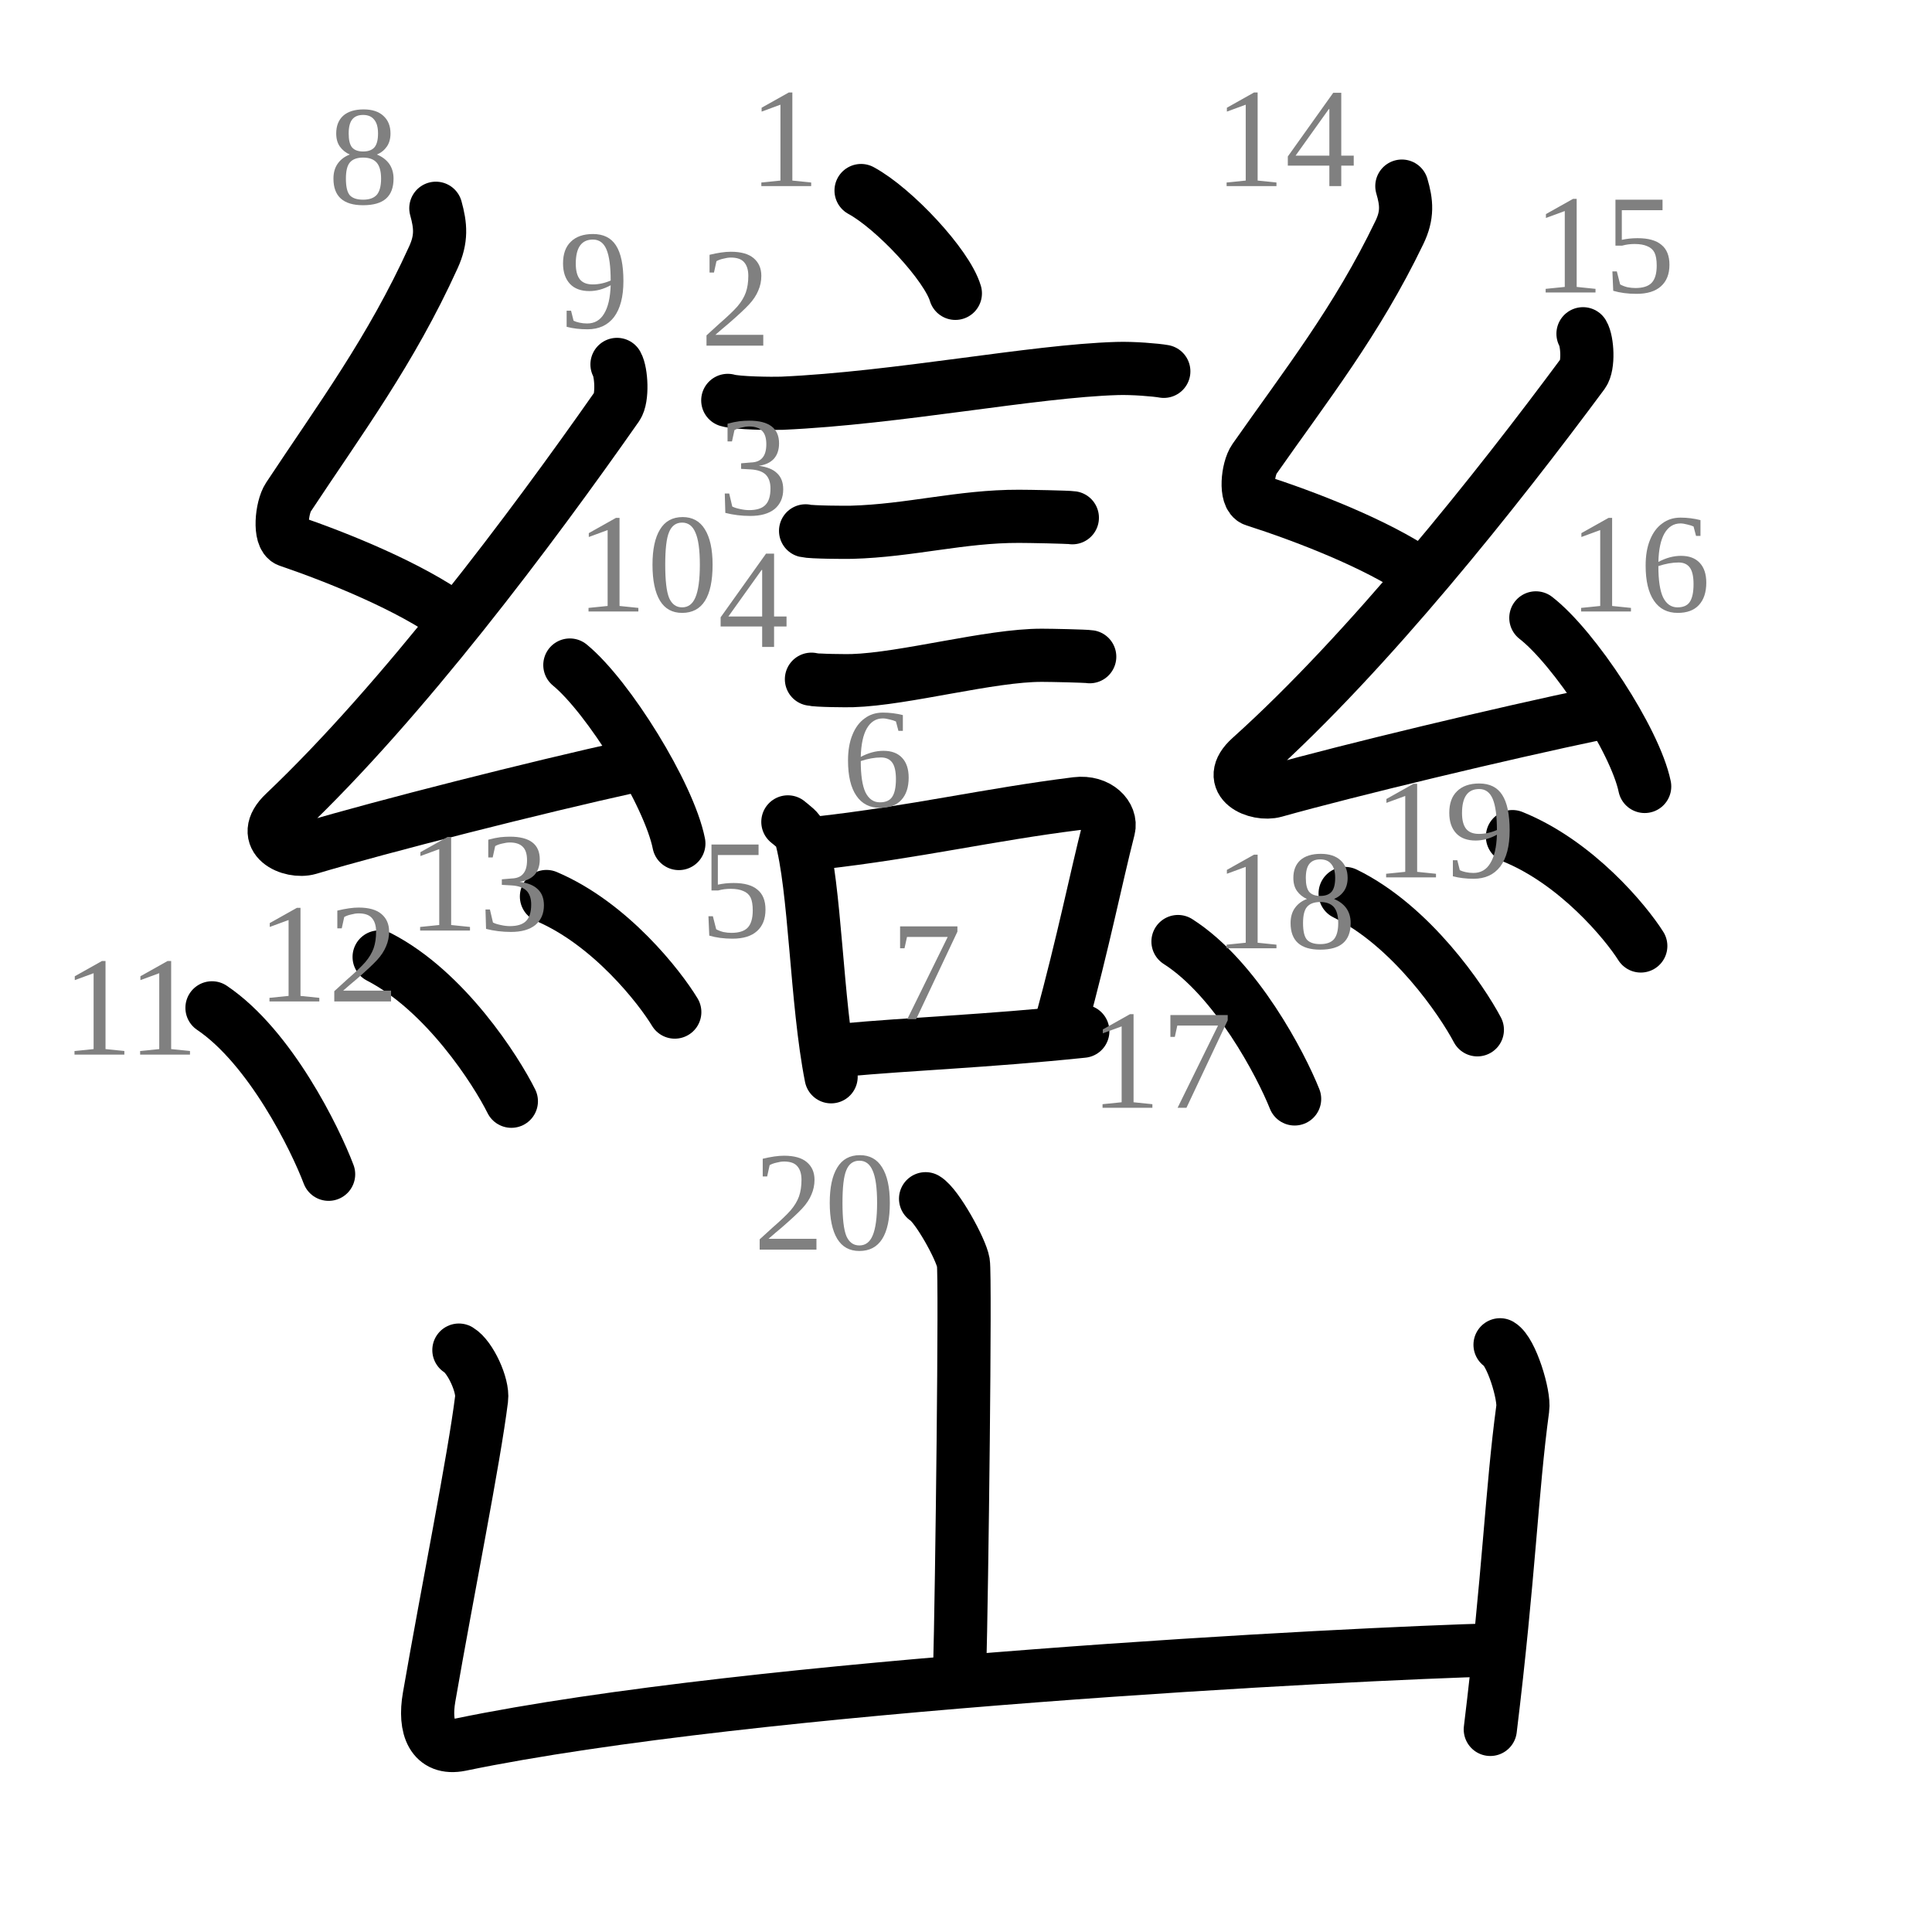
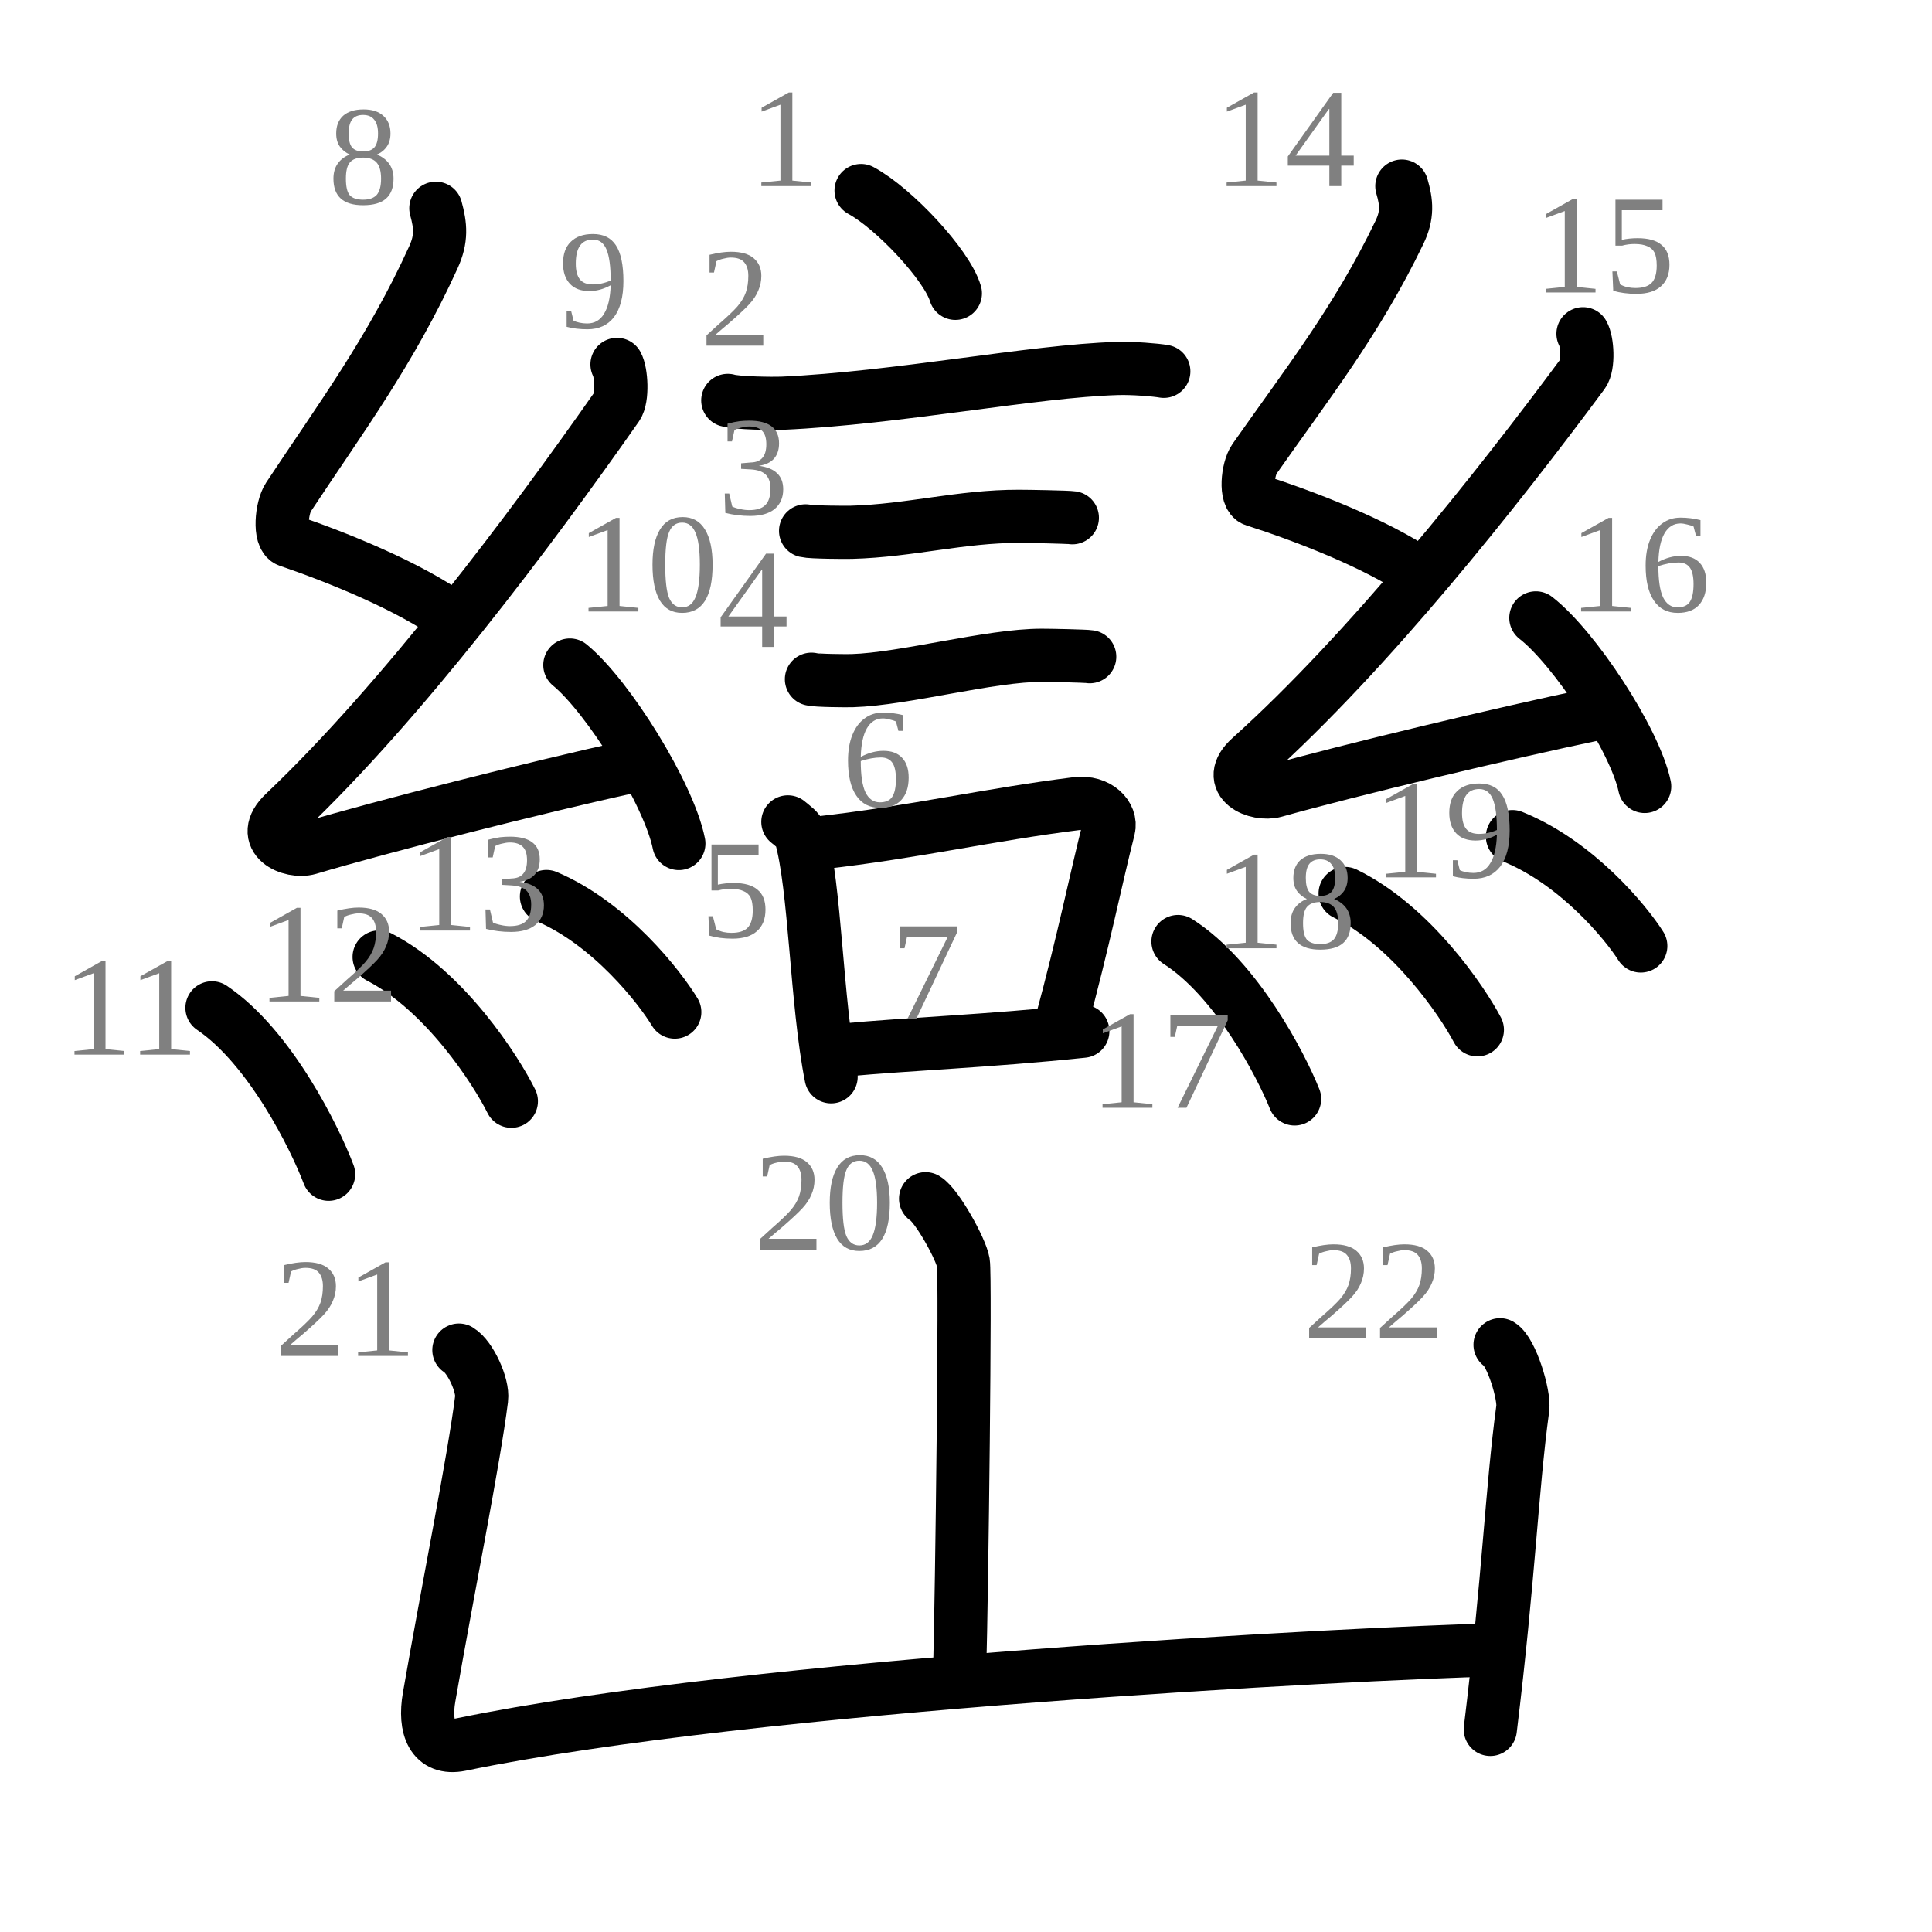
<svg xmlns="http://www.w3.org/2000/svg" xmlns:ns1="http://kanjivg.tagaini.net" width="109" height="109" viewBox="0 0 109 109">
  <g id="kvg:StrokePaths_05dd2-Kaisho" style="fill:none;stroke:#000000;stroke-width:3;stroke-linecap:round;stroke-linejoin:round;">
    <g id="kvg:05dd2-Kaisho" ns1:element="巒">
      <g id="kvg:05dd2-Kaisho-g1" ns1:element="䜌" ns1:position="top">
        <g id="kvg:05dd2-Kaisho-g2" ns1:element="言">
          <path id="kvg:05dd2-Kaisho-s1" ns1:type="㇔" d="M48.58,10.75c1.88,1.02,4.85,4.21,5.32,5.8" />
          <path id="kvg:05dd2-Kaisho-s2" ns1:type="㇐" d="M41.06,22.59c0.53,0.16,2.53,0.18,3.06,0.16c6.51-0.29,14.17-1.82,18.9-1.96c0.88-0.03,2.2,0.08,2.64,0.16" />
          <path id="kvg:05dd2-Kaisho-s3" ns1:type="㇐" d="M45.45,29.95c0.32,0.08,2.27,0.09,2.59,0.08c3.31-0.09,6.18-0.91,9.45-0.9c0.53,0,2.75,0.04,3.01,0.08" />
          <path id="kvg:05dd2-Kaisho-s4" ns1:type="㇐" d="M45.78,38.32c0.28,0.08,2.02,0.09,2.31,0.08c2.96-0.09,7.78-1.44,10.7-1.43c0.47,0,2.45,0.04,2.69,0.08" />
          <g id="kvg:05dd2-Kaisho-g3" ns1:element="口">
            <path id="kvg:05dd2-Kaisho-s5" ns1:type="㇑" d="M44.45,46.37c0.29,0.25,0.62,0.45,0.72,0.77c0.83,2.87,0.88,9.39,1.72,13.61" />
            <path id="kvg:05dd2-Kaisho-s6" ns1:type="㇕" d="M46.27,47.55c5.38-0.61,9.5-1.59,14.46-2.21c1.24-0.15,2,0.71,1.82,1.41c-0.74,2.9-1.39,6.24-2.7,11.06" />
            <path id="kvg:05dd2-Kaisho-s7" ns1:type="㇐" d="M47.49,59.25c4.01-0.37,8.1-0.5,13.6-1.07" />
          </g>
        </g>
        <g id="kvg:05dd2-Kaisho-g4" ns1:element="糸" ns1:variant="true">
          <path id="kvg:05dd2-Kaisho-s8" ns1:type="㇜" d="M24.59,11.75c0.27,0.98,0.34,1.72-0.14,2.77c-2.4,5.28-5.26,9.11-8.18,13.53c-0.39,0.59-0.54,2.26,0,2.45c2.87,0.98,6.88,2.61,9.34,4.4" />
          <path id="kvg:05dd2-Kaisho-s9" ns1:type="㇜" d="M34.81,20.56c0.25,0.44,0.33,1.9,0,2.37c-4.86,6.94-12.1,16.61-18.77,22.94c-1.53,1.45,0.38,2.28,1.38,1.99c4.17-1.24,12.84-3.44,18.2-4.62" />
          <path id="kvg:05dd2-Kaisho-s10" ns1:type="㇔" d="M32.15,37.52c2.17,1.78,5.6,7.3,6.15,10.07" />
          <path id="kvg:05dd2-Kaisho-s11" ns1:type="㇔" d="M11.96,56.86c3.29,2.22,5.82,7.38,6.58,9.39" />
          <path id="kvg:05dd2-Kaisho-s12" ns1:type="㇔" d="M21.39,53.99c3.73,1.92,6.59,6.39,7.46,8.14" />
          <path id="kvg:05dd2-Kaisho-s13" ns1:type="㇔" d="M30.83,50.58c3.62,1.54,6.4,5.13,7.24,6.52" />
        </g>
        <g id="kvg:05dd2-Kaisho-g5" ns1:element="糸" ns1:variant="true">
          <path id="kvg:05dd2-Kaisho-s14" ns1:type="㇜" d="M79.09,10.5c0.27,0.92,0.34,1.63-0.14,2.62c-2.4,4.99-5.26,8.61-8.18,12.78c-0.39,0.56-0.54,2.14,0,2.31c2.87,0.92,6.88,2.47,9.34,4.16" />
          <path id="kvg:05dd2-Kaisho-s15" ns1:type="㇜" d="M89.31,18.83c0.25,0.42,0.33,1.79,0,2.24c-4.86,6.56-12.1,15.69-18.77,21.68c-1.53,1.37,0.38,2.16,1.38,1.88c4.17-1.17,12.84-3.25,18.2-4.37" />
          <path id="kvg:05dd2-Kaisho-s16" ns1:type="㇔" d="M86.65,34.86c2.17,1.68,5.6,6.9,6.14,9.51" />
          <path id="kvg:05dd2-Kaisho-s17" ns1:type="㇔" d="M66.46,53.12c3.29,2.1,5.82,6.97,6.58,8.88" />
          <path id="kvg:05dd2-Kaisho-s18" ns1:type="㇔" d="M75.89,50.41c3.73,1.82,6.59,6.04,7.46,7.69" />
          <path id="kvg:05dd2-Kaisho-s19" ns1:type="㇔" d="M85.33,47.2c3.62,1.46,6.4,4.84,7.24,6.17" />
        </g>
      </g>
      <g id="kvg:05dd2-Kaisho-g6" ns1:element="山" ns1:position="bottom" ns1:radical="general">
        <path id="kvg:05dd2-Kaisho-s20" ns1:type="㇑a" d="M52.22,67.63c0.64,0.38,2,2.84,2.13,3.6c0.13,0.76-0.08,18.37-0.21,23.11" />
        <path id="kvg:05dd2-Kaisho-s21" ns1:type="㇄a" d="M25.89,76.17c0.64,0.38,1.38,1.99,1.28,2.75c-0.42,3.39-1.92,10.83-2.96,16.83c-0.3,1.72,0.19,3,1.77,2.68c16.52-3.42,50.35-5.14,58.4-5.35" />
        <path id="kvg:05dd2-Kaisho-s22" ns1:type="㇑" d="M84.63,75.87c0.64,0.38,1.39,2.84,1.28,3.6c-0.63,4.66-0.77,9.42-1.83,18.1" />
      </g>
    </g>
  </g>
  <g id="kvg:StrokeNumbers_05dd2-Kaisho" style="font-size:8;fill:#808080">
    <text transform="matrix(1 0 0 1 42.25 10.50)">1</text>
    <text transform="matrix(1 0 0 1 39.50 19.50)">2</text>
    <text transform="matrix(1 0 0 1 40.50 29.03)">3</text>
    <text transform="matrix(1 0 0 1 40.50 36.50)">4</text>
    <text transform="matrix(1 0 0 1 39.50 52.88)">5</text>
    <text transform="matrix(1 0 0 1 47.50 45.50)">6</text>
    <text transform="matrix(1 0 0 1 50.25 57.50)">7</text>
    <text transform="matrix(1 0 0 1 18.50 11.50)">8</text>
    <text transform="matrix(1 0 0 1 31.50 18.50)">9</text>
    <text transform="matrix(1 0 0 1 32.50 34.50)">10</text>
    <text transform="matrix(1 0 0 1 3.50 59.50)">11</text>
    <text transform="matrix(1 0 0 1 14.50 56.50)">12</text>
    <text transform="matrix(1 0 0 1 23.00 52.50)">13</text>
    <text transform="matrix(1 0 0 1 68.50 10.50)">14</text>
    <text transform="matrix(1 0 0 1 86.50 16.50)">15</text>
    <text transform="matrix(1 0 0 1 88.50 34.50)">16</text>
    <text transform="matrix(1 0 0 1 61.50 62.50)">17</text>
    <text transform="matrix(1 0 0 1 68.50 53.50)">18</text>
    <text transform="matrix(1 0 0 1 77.50 49.50)">19</text>
    <text transform="matrix(1 0 0 1 42.50 70.50)">20</text>
+     <text transform="matrix(1 0 0 1 15.50 76.50)">21</text>
+     <text transform="matrix(1 0 0 1 73.50 75.50)">22</text>
  </g>
</svg>
